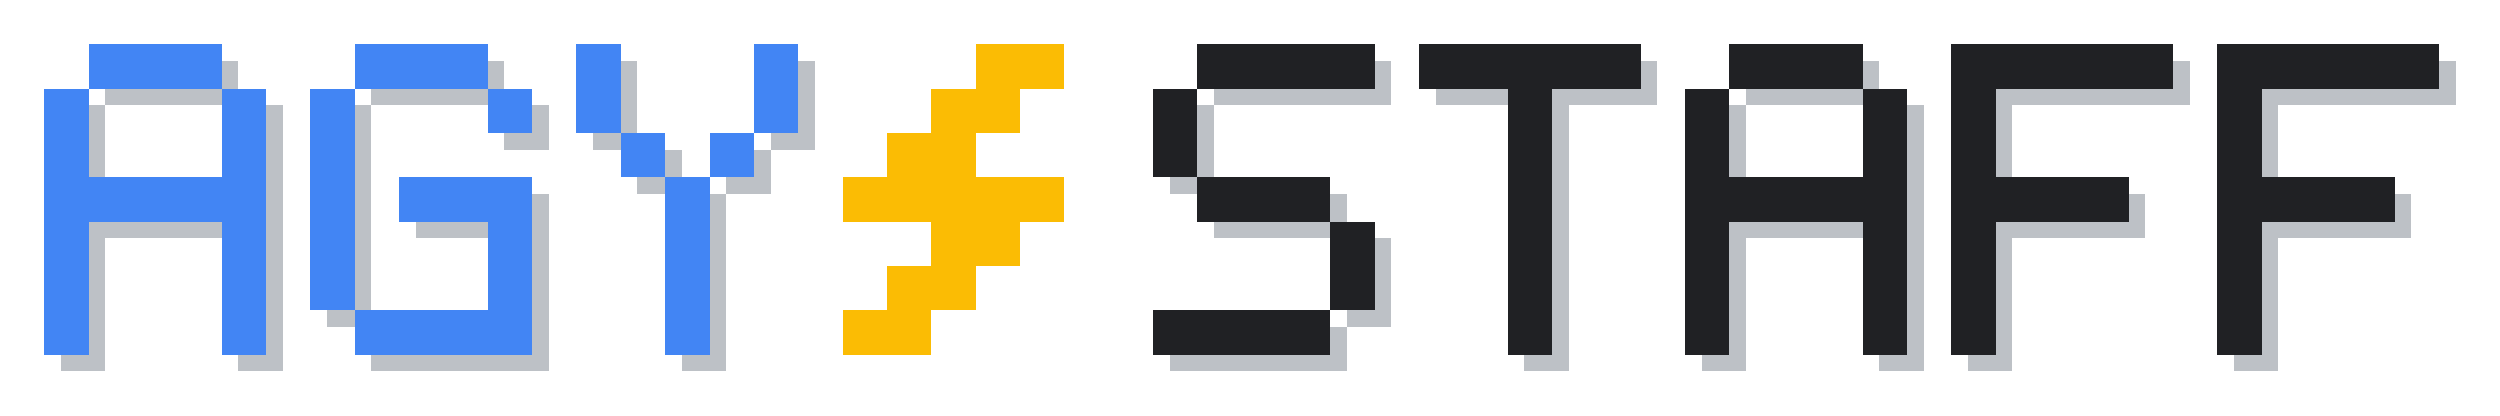
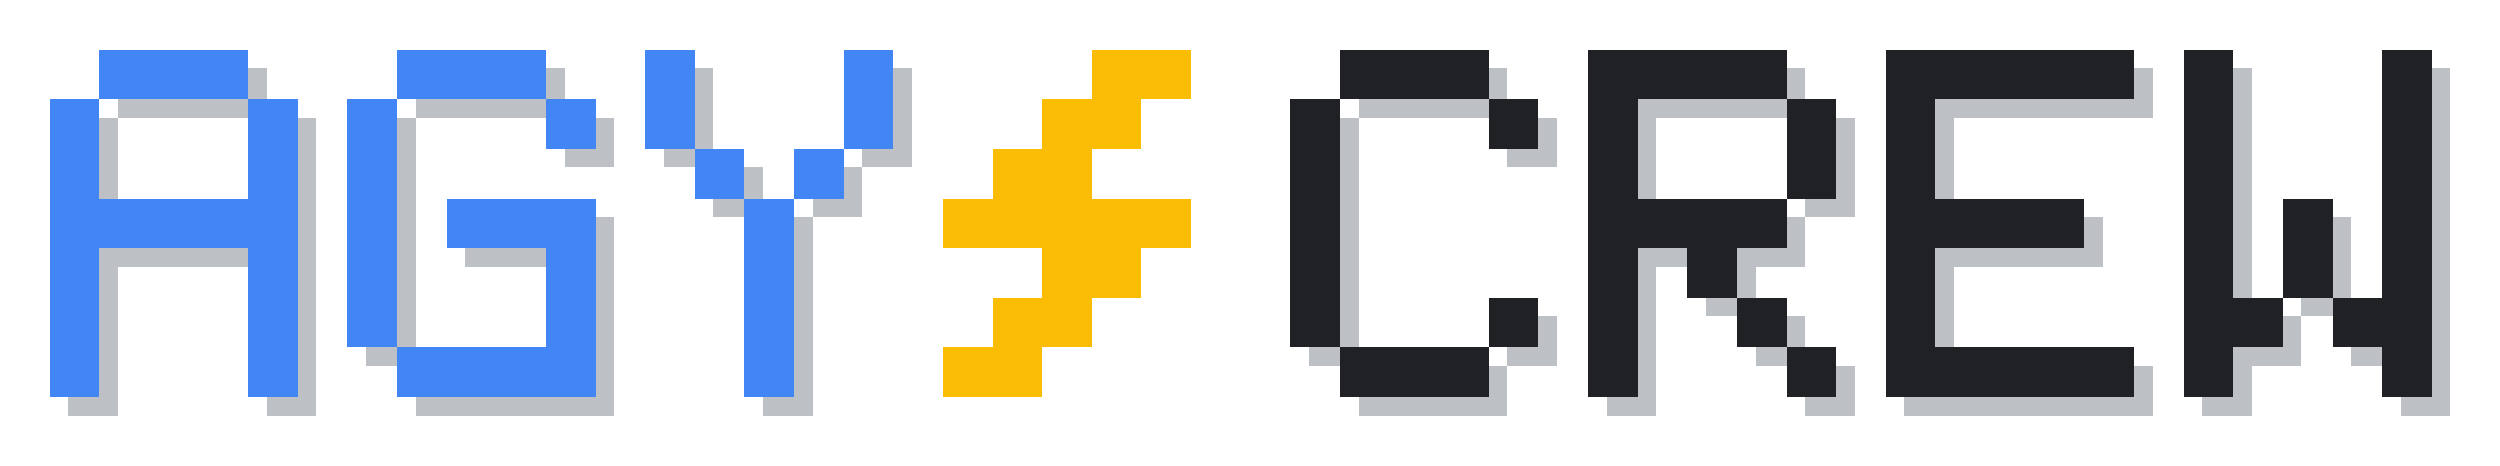
- <svg xmlns="http://www.w3.org/2000/svg" width="451" height="75" viewBox="0 0 451 75" role="img" aria-label="AGY-STAFF pixel wordmark with lightning bolt">
+ <svg xmlns="http://www.w3.org/2000/svg" width="403" height="75" viewBox="0 0 403 75" role="img" aria-label="AGY-CREW pixel wordmark with lightning bolt">
  <style>.ink{fill:#202124}.sh{fill:#BDC1C6}@media (prefers-color-scheme:dark){.ink{fill:#E8EAED}.sh{fill:#3C4043}}</style>
  <g shape-rendering="crispEdges">
    <g class="sh" transform="translate(3,3)">
      <rect x="16" y="8" width="24" height="8" />
      <rect x="8" y="16" width="8" height="8" />
      <rect x="40" y="16" width="8" height="8" />
      <rect x="8" y="24" width="8" height="8" />
      <rect x="40" y="24" width="8" height="8" />
      <rect x="8" y="32" width="40" height="8" />
      <rect x="8" y="40" width="8" height="8" />
      <rect x="40" y="40" width="8" height="8" />
      <rect x="8" y="48" width="8" height="8" />
      <rect x="40" y="48" width="8" height="8" />
      <rect x="8" y="56" width="8" height="8" />
      <rect x="40" y="56" width="8" height="8" />
      <rect x="64" y="8" width="24" height="8" />
      <rect x="56" y="16" width="8" height="8" />
      <rect x="88" y="16" width="8" height="8" />
      <rect x="56" y="24" width="8" height="8" />
      <rect x="56" y="32" width="8" height="8" />
      <rect x="72" y="32" width="24" height="8" />
      <rect x="56" y="40" width="8" height="8" />
      <rect x="88" y="40" width="8" height="8" />
      <rect x="56" y="48" width="8" height="8" />
      <rect x="88" y="48" width="8" height="8" />
      <rect x="64" y="56" width="32" height="8" />
      <rect x="104" y="8" width="8" height="8" />
      <rect x="136" y="8" width="8" height="8" />
      <rect x="104" y="16" width="8" height="8" />
      <rect x="136" y="16" width="8" height="8" />
      <rect x="112" y="24" width="8" height="8" />
      <rect x="128" y="24" width="8" height="8" />
      <rect x="120" y="32" width="8" height="8" />
      <rect x="120" y="40" width="8" height="8" />
      <rect x="120" y="48" width="8" height="8" />
      <rect x="120" y="56" width="8" height="8" />
-       <rect x="216" y="8" width="32" height="8" />
+       <rect x="216" y="8" width="24" height="8" />
      <rect x="208" y="16" width="8" height="8" />
+       <rect x="240" y="16" width="8" height="8" />
      <rect x="208" y="24" width="8" height="8" />
-       <rect x="216" y="32" width="24" height="8" />
-       <rect x="240" y="40" width="8" height="8" />
+       <rect x="208" y="32" width="8" height="8" />
+       <rect x="208" y="40" width="8" height="8" />
+       <rect x="208" y="48" width="8" height="8" />
      <rect x="240" y="48" width="8" height="8" />
-       <rect x="208" y="56" width="32" height="8" />
-       <rect x="256" y="8" width="40" height="8" />
-       <rect x="272" y="16" width="8" height="8" />
-       <rect x="272" y="24" width="8" height="8" />
-       <rect x="272" y="32" width="8" height="8" />
+       <rect x="216" y="56" width="24" height="8" />
+       <rect x="256" y="8" width="32" height="8" />
+       <rect x="256" y="16" width="8" height="8" />
+       <rect x="288" y="16" width="8" height="8" />
+       <rect x="256" y="24" width="8" height="8" />
+       <rect x="288" y="24" width="8" height="8" />
+       <rect x="256" y="32" width="32" height="8" />
+       <rect x="256" y="40" width="8" height="8" />
      <rect x="272" y="40" width="8" height="8" />
-       <rect x="272" y="48" width="8" height="8" />
-       <rect x="272" y="56" width="8" height="8" />
-       <rect x="312" y="8" width="24" height="8" />
+       <rect x="256" y="48" width="8" height="8" />
+       <rect x="280" y="48" width="8" height="8" />
+       <rect x="256" y="56" width="8" height="8" />
+       <rect x="288" y="56" width="8" height="8" />
+       <rect x="304" y="8" width="40" height="8" />
      <rect x="304" y="16" width="8" height="8" />
-       <rect x="336" y="16" width="8" height="8" />
      <rect x="304" y="24" width="8" height="8" />
-       <rect x="336" y="24" width="8" height="8" />
-       <rect x="304" y="32" width="40" height="8" />
+       <rect x="304" y="32" width="32" height="8" />
      <rect x="304" y="40" width="8" height="8" />
-       <rect x="336" y="40" width="8" height="8" />
      <rect x="304" y="48" width="8" height="8" />
-       <rect x="336" y="48" width="8" height="8" />
-       <rect x="304" y="56" width="8" height="8" />
-       <rect x="336" y="56" width="8" height="8" />
-       <rect x="352" y="8" width="40" height="8" />
+       <rect x="304" y="56" width="40" height="8" />
+       <rect x="352" y="8" width="8" height="8" />
+       <rect x="384" y="8" width="8" height="8" />
      <rect x="352" y="16" width="8" height="8" />
+       <rect x="384" y="16" width="8" height="8" />
      <rect x="352" y="24" width="8" height="8" />
-       <rect x="352" y="32" width="32" height="8" />
+       <rect x="384" y="24" width="8" height="8" />
+       <rect x="352" y="32" width="8" height="8" />
+       <rect x="368" y="32" width="8" height="8" />
+       <rect x="384" y="32" width="8" height="8" />
      <rect x="352" y="40" width="8" height="8" />
-       <rect x="352" y="48" width="8" height="8" />
+       <rect x="368" y="40" width="8" height="8" />
+       <rect x="384" y="40" width="8" height="8" />
+       <rect x="352" y="48" width="16" height="8" />
+       <rect x="376" y="48" width="16" height="8" />
      <rect x="352" y="56" width="8" height="8" />
-       <rect x="400" y="8" width="40" height="8" />
-       <rect x="400" y="16" width="8" height="8" />
-       <rect x="400" y="24" width="8" height="8" />
-       <rect x="400" y="32" width="32" height="8" />
-       <rect x="400" y="40" width="8" height="8" />
-       <rect x="400" y="48" width="8" height="8" />
-       <rect x="400" y="56" width="8" height="8" />
+       <rect x="384" y="56" width="8" height="8" />
    </g>
    <g fill="#4285F4">
      <rect x="16" y="8" width="24" height="8" />
      <rect x="8" y="16" width="8" height="8" />
      <rect x="40" y="16" width="8" height="8" />
      <rect x="8" y="24" width="8" height="8" />
      <rect x="40" y="24" width="8" height="8" />
      <rect x="8" y="32" width="40" height="8" />
      <rect x="8" y="40" width="8" height="8" />
      <rect x="40" y="40" width="8" height="8" />
      <rect x="8" y="48" width="8" height="8" />
      <rect x="40" y="48" width="8" height="8" />
      <rect x="8" y="56" width="8" height="8" />
      <rect x="40" y="56" width="8" height="8" />
      <rect x="64" y="8" width="24" height="8" />
      <rect x="56" y="16" width="8" height="8" />
      <rect x="88" y="16" width="8" height="8" />
      <rect x="56" y="24" width="8" height="8" />
      <rect x="56" y="32" width="8" height="8" />
      <rect x="72" y="32" width="24" height="8" />
      <rect x="56" y="40" width="8" height="8" />
      <rect x="88" y="40" width="8" height="8" />
      <rect x="56" y="48" width="8" height="8" />
      <rect x="88" y="48" width="8" height="8" />
      <rect x="64" y="56" width="32" height="8" />
      <rect x="104" y="8" width="8" height="8" />
      <rect x="136" y="8" width="8" height="8" />
      <rect x="104" y="16" width="8" height="8" />
      <rect x="136" y="16" width="8" height="8" />
      <rect x="112" y="24" width="8" height="8" />
      <rect x="128" y="24" width="8" height="8" />
      <rect x="120" y="32" width="8" height="8" />
      <rect x="120" y="40" width="8" height="8" />
      <rect x="120" y="48" width="8" height="8" />
      <rect x="120" y="56" width="8" height="8" />
    </g>
    <g fill="#FBBC04">
      <rect x="176" y="8" width="16" height="8" />
      <rect x="168" y="16" width="16" height="8" />
      <rect x="160" y="24" width="16" height="8" />
      <rect x="152" y="32" width="40" height="8" />
      <rect x="168" y="40" width="16" height="8" />
      <rect x="160" y="48" width="16" height="8" />
      <rect x="152" y="56" width="16" height="8" />
    </g>
    <g class="ink">
-       <rect x="216" y="8" width="32" height="8" />
+       <rect x="216" y="8" width="24" height="8" />
      <rect x="208" y="16" width="8" height="8" />
+       <rect x="240" y="16" width="8" height="8" />
      <rect x="208" y="24" width="8" height="8" />
-       <rect x="216" y="32" width="24" height="8" />
-       <rect x="240" y="40" width="8" height="8" />
+       <rect x="208" y="32" width="8" height="8" />
+       <rect x="208" y="40" width="8" height="8" />
+       <rect x="208" y="48" width="8" height="8" />
      <rect x="240" y="48" width="8" height="8" />
-       <rect x="208" y="56" width="32" height="8" />
-       <rect x="256" y="8" width="40" height="8" />
-       <rect x="272" y="16" width="8" height="8" />
-       <rect x="272" y="24" width="8" height="8" />
-       <rect x="272" y="32" width="8" height="8" />
+       <rect x="216" y="56" width="24" height="8" />
+       <rect x="256" y="8" width="32" height="8" />
+       <rect x="256" y="16" width="8" height="8" />
+       <rect x="288" y="16" width="8" height="8" />
+       <rect x="256" y="24" width="8" height="8" />
+       <rect x="288" y="24" width="8" height="8" />
+       <rect x="256" y="32" width="32" height="8" />
+       <rect x="256" y="40" width="8" height="8" />
      <rect x="272" y="40" width="8" height="8" />
-       <rect x="272" y="48" width="8" height="8" />
-       <rect x="272" y="56" width="8" height="8" />
-       <rect x="312" y="8" width="24" height="8" />
+       <rect x="256" y="48" width="8" height="8" />
+       <rect x="280" y="48" width="8" height="8" />
+       <rect x="256" y="56" width="8" height="8" />
+       <rect x="288" y="56" width="8" height="8" />
+       <rect x="304" y="8" width="40" height="8" />
      <rect x="304" y="16" width="8" height="8" />
-       <rect x="336" y="16" width="8" height="8" />
      <rect x="304" y="24" width="8" height="8" />
-       <rect x="336" y="24" width="8" height="8" />
-       <rect x="304" y="32" width="40" height="8" />
+       <rect x="304" y="32" width="32" height="8" />
      <rect x="304" y="40" width="8" height="8" />
-       <rect x="336" y="40" width="8" height="8" />
      <rect x="304" y="48" width="8" height="8" />
-       <rect x="336" y="48" width="8" height="8" />
-       <rect x="304" y="56" width="8" height="8" />
-       <rect x="336" y="56" width="8" height="8" />
-       <rect x="352" y="8" width="40" height="8" />
+       <rect x="304" y="56" width="40" height="8" />
+       <rect x="352" y="8" width="8" height="8" />
+       <rect x="384" y="8" width="8" height="8" />
      <rect x="352" y="16" width="8" height="8" />
+       <rect x="384" y="16" width="8" height="8" />
      <rect x="352" y="24" width="8" height="8" />
-       <rect x="352" y="32" width="32" height="8" />
+       <rect x="384" y="24" width="8" height="8" />
+       <rect x="352" y="32" width="8" height="8" />
+       <rect x="368" y="32" width="8" height="8" />
+       <rect x="384" y="32" width="8" height="8" />
      <rect x="352" y="40" width="8" height="8" />
-       <rect x="352" y="48" width="8" height="8" />
+       <rect x="368" y="40" width="8" height="8" />
+       <rect x="384" y="40" width="8" height="8" />
+       <rect x="352" y="48" width="16" height="8" />
+       <rect x="376" y="48" width="16" height="8" />
      <rect x="352" y="56" width="8" height="8" />
-       <rect x="400" y="8" width="40" height="8" />
-       <rect x="400" y="16" width="8" height="8" />
-       <rect x="400" y="24" width="8" height="8" />
-       <rect x="400" y="32" width="32" height="8" />
-       <rect x="400" y="40" width="8" height="8" />
-       <rect x="400" y="48" width="8" height="8" />
-       <rect x="400" y="56" width="8" height="8" />
+       <rect x="384" y="56" width="8" height="8" />
    </g>
  </g>
</svg>
